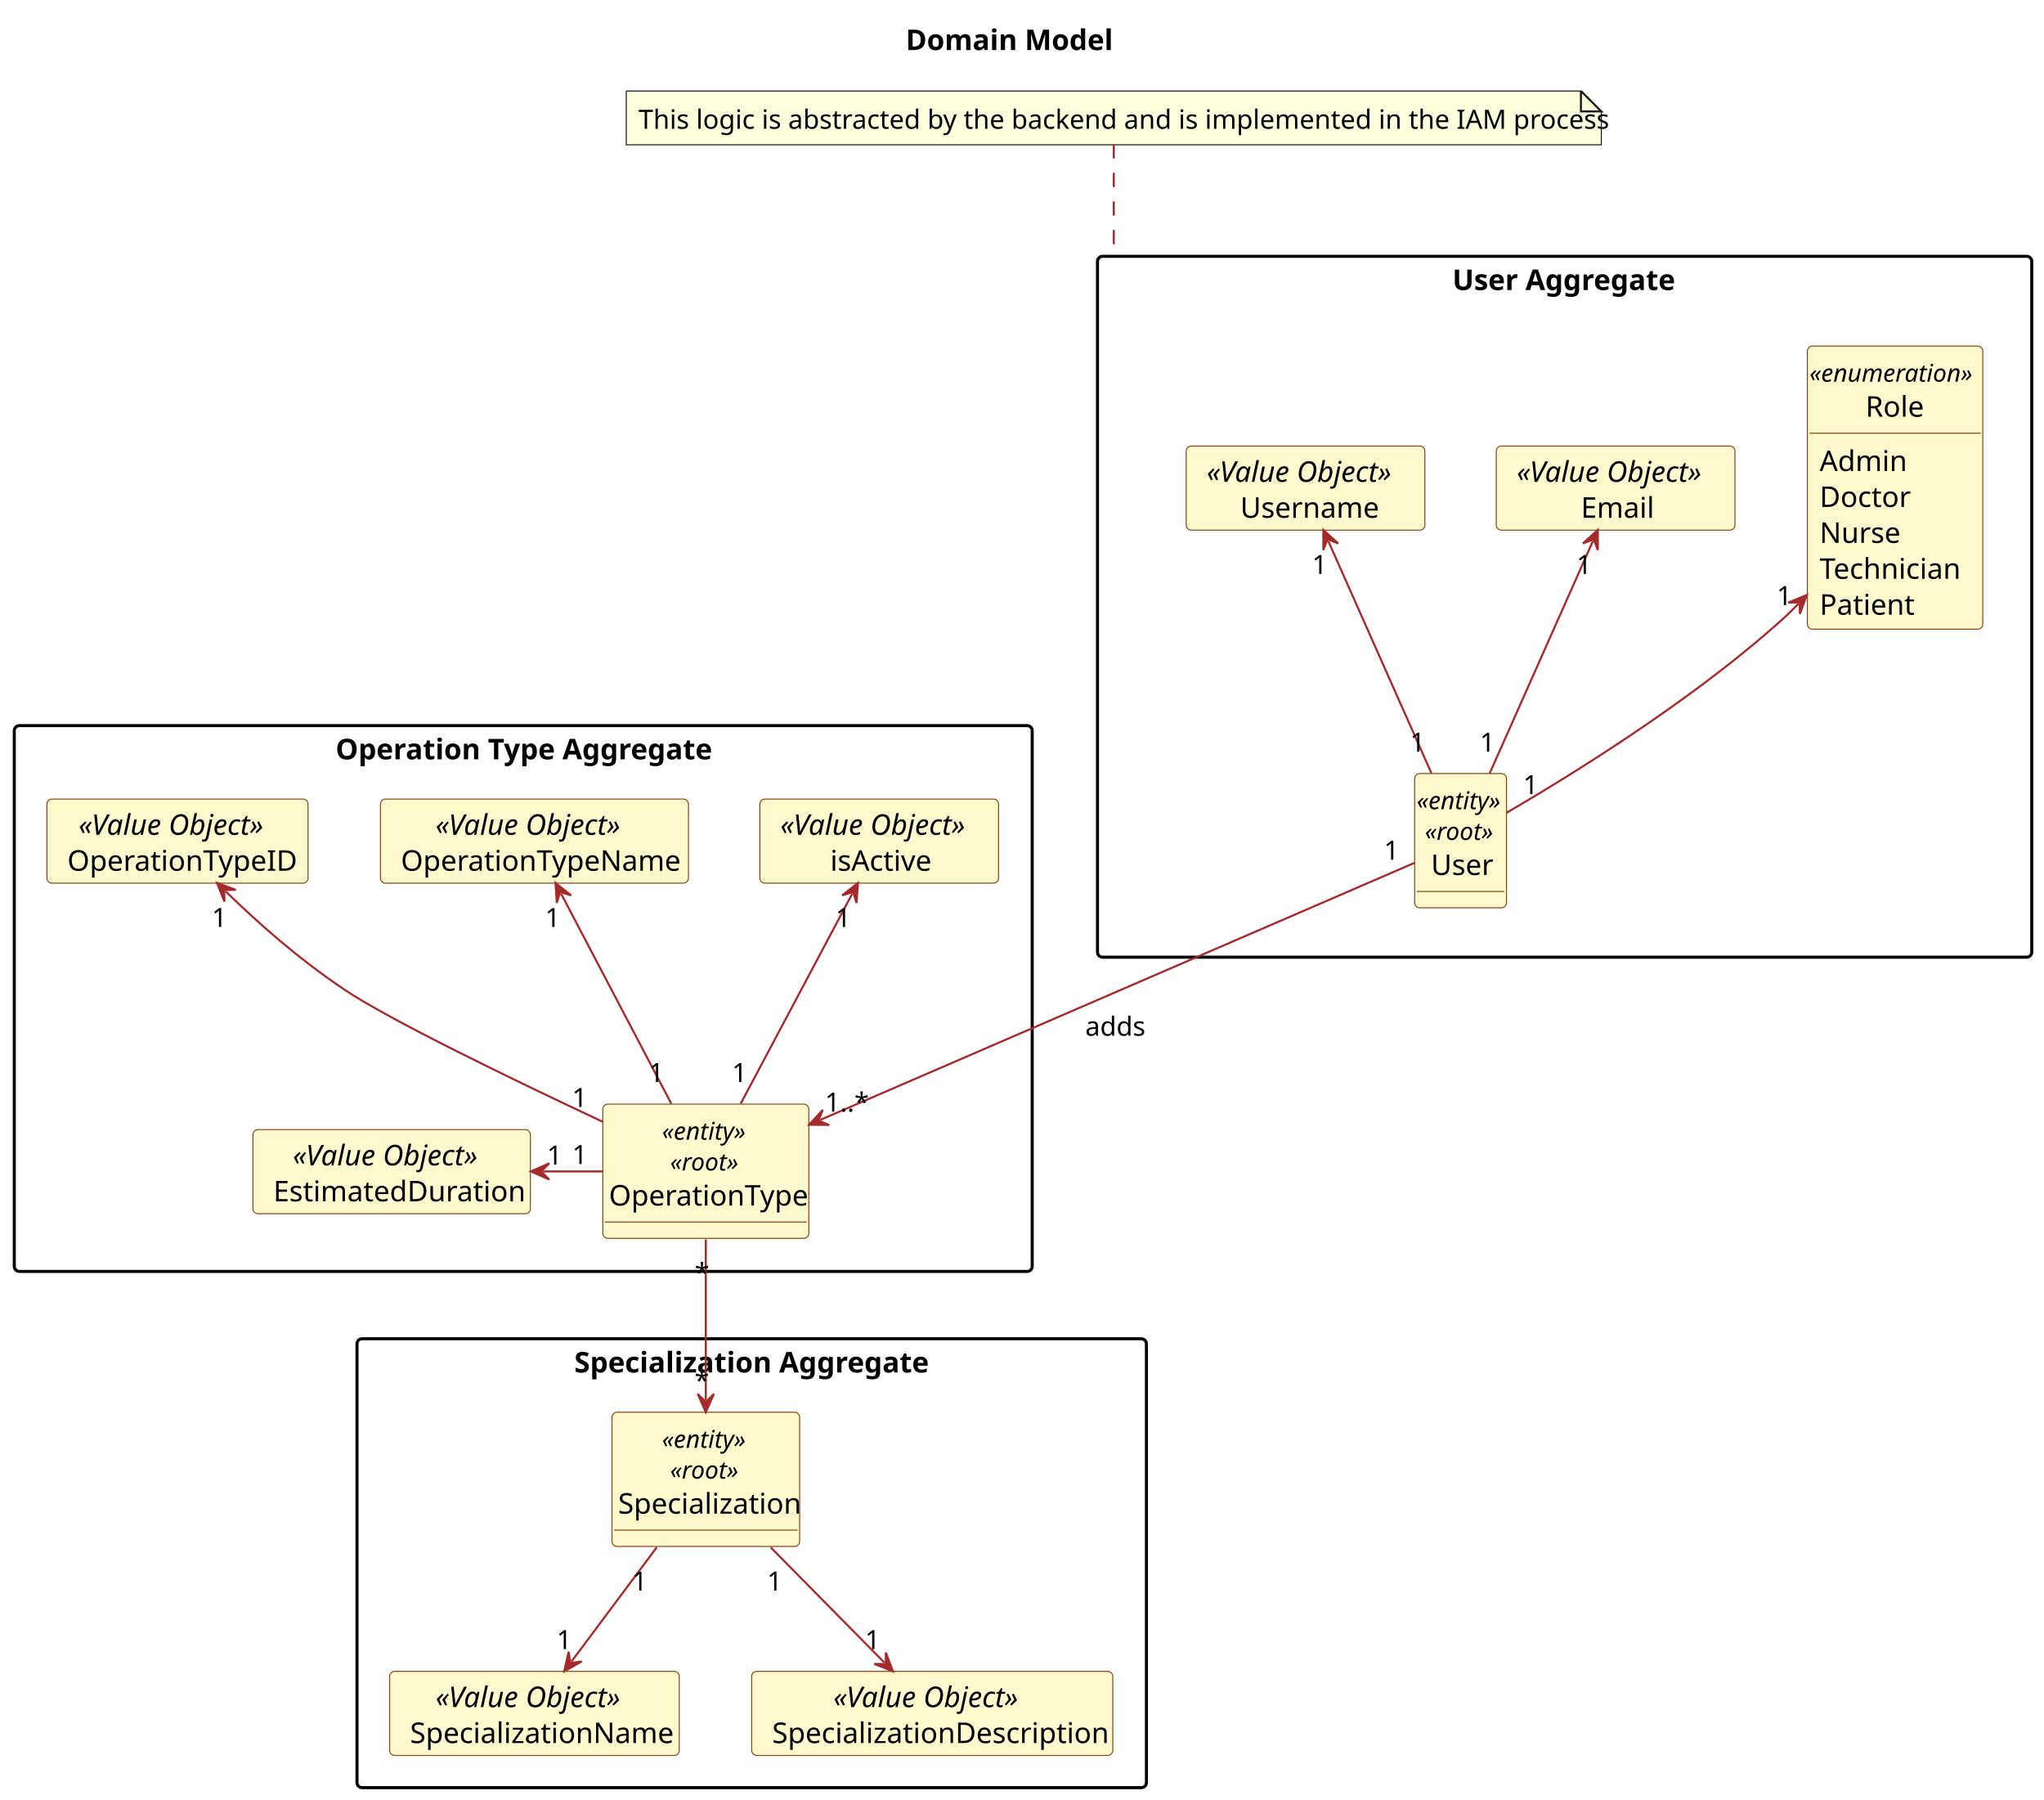
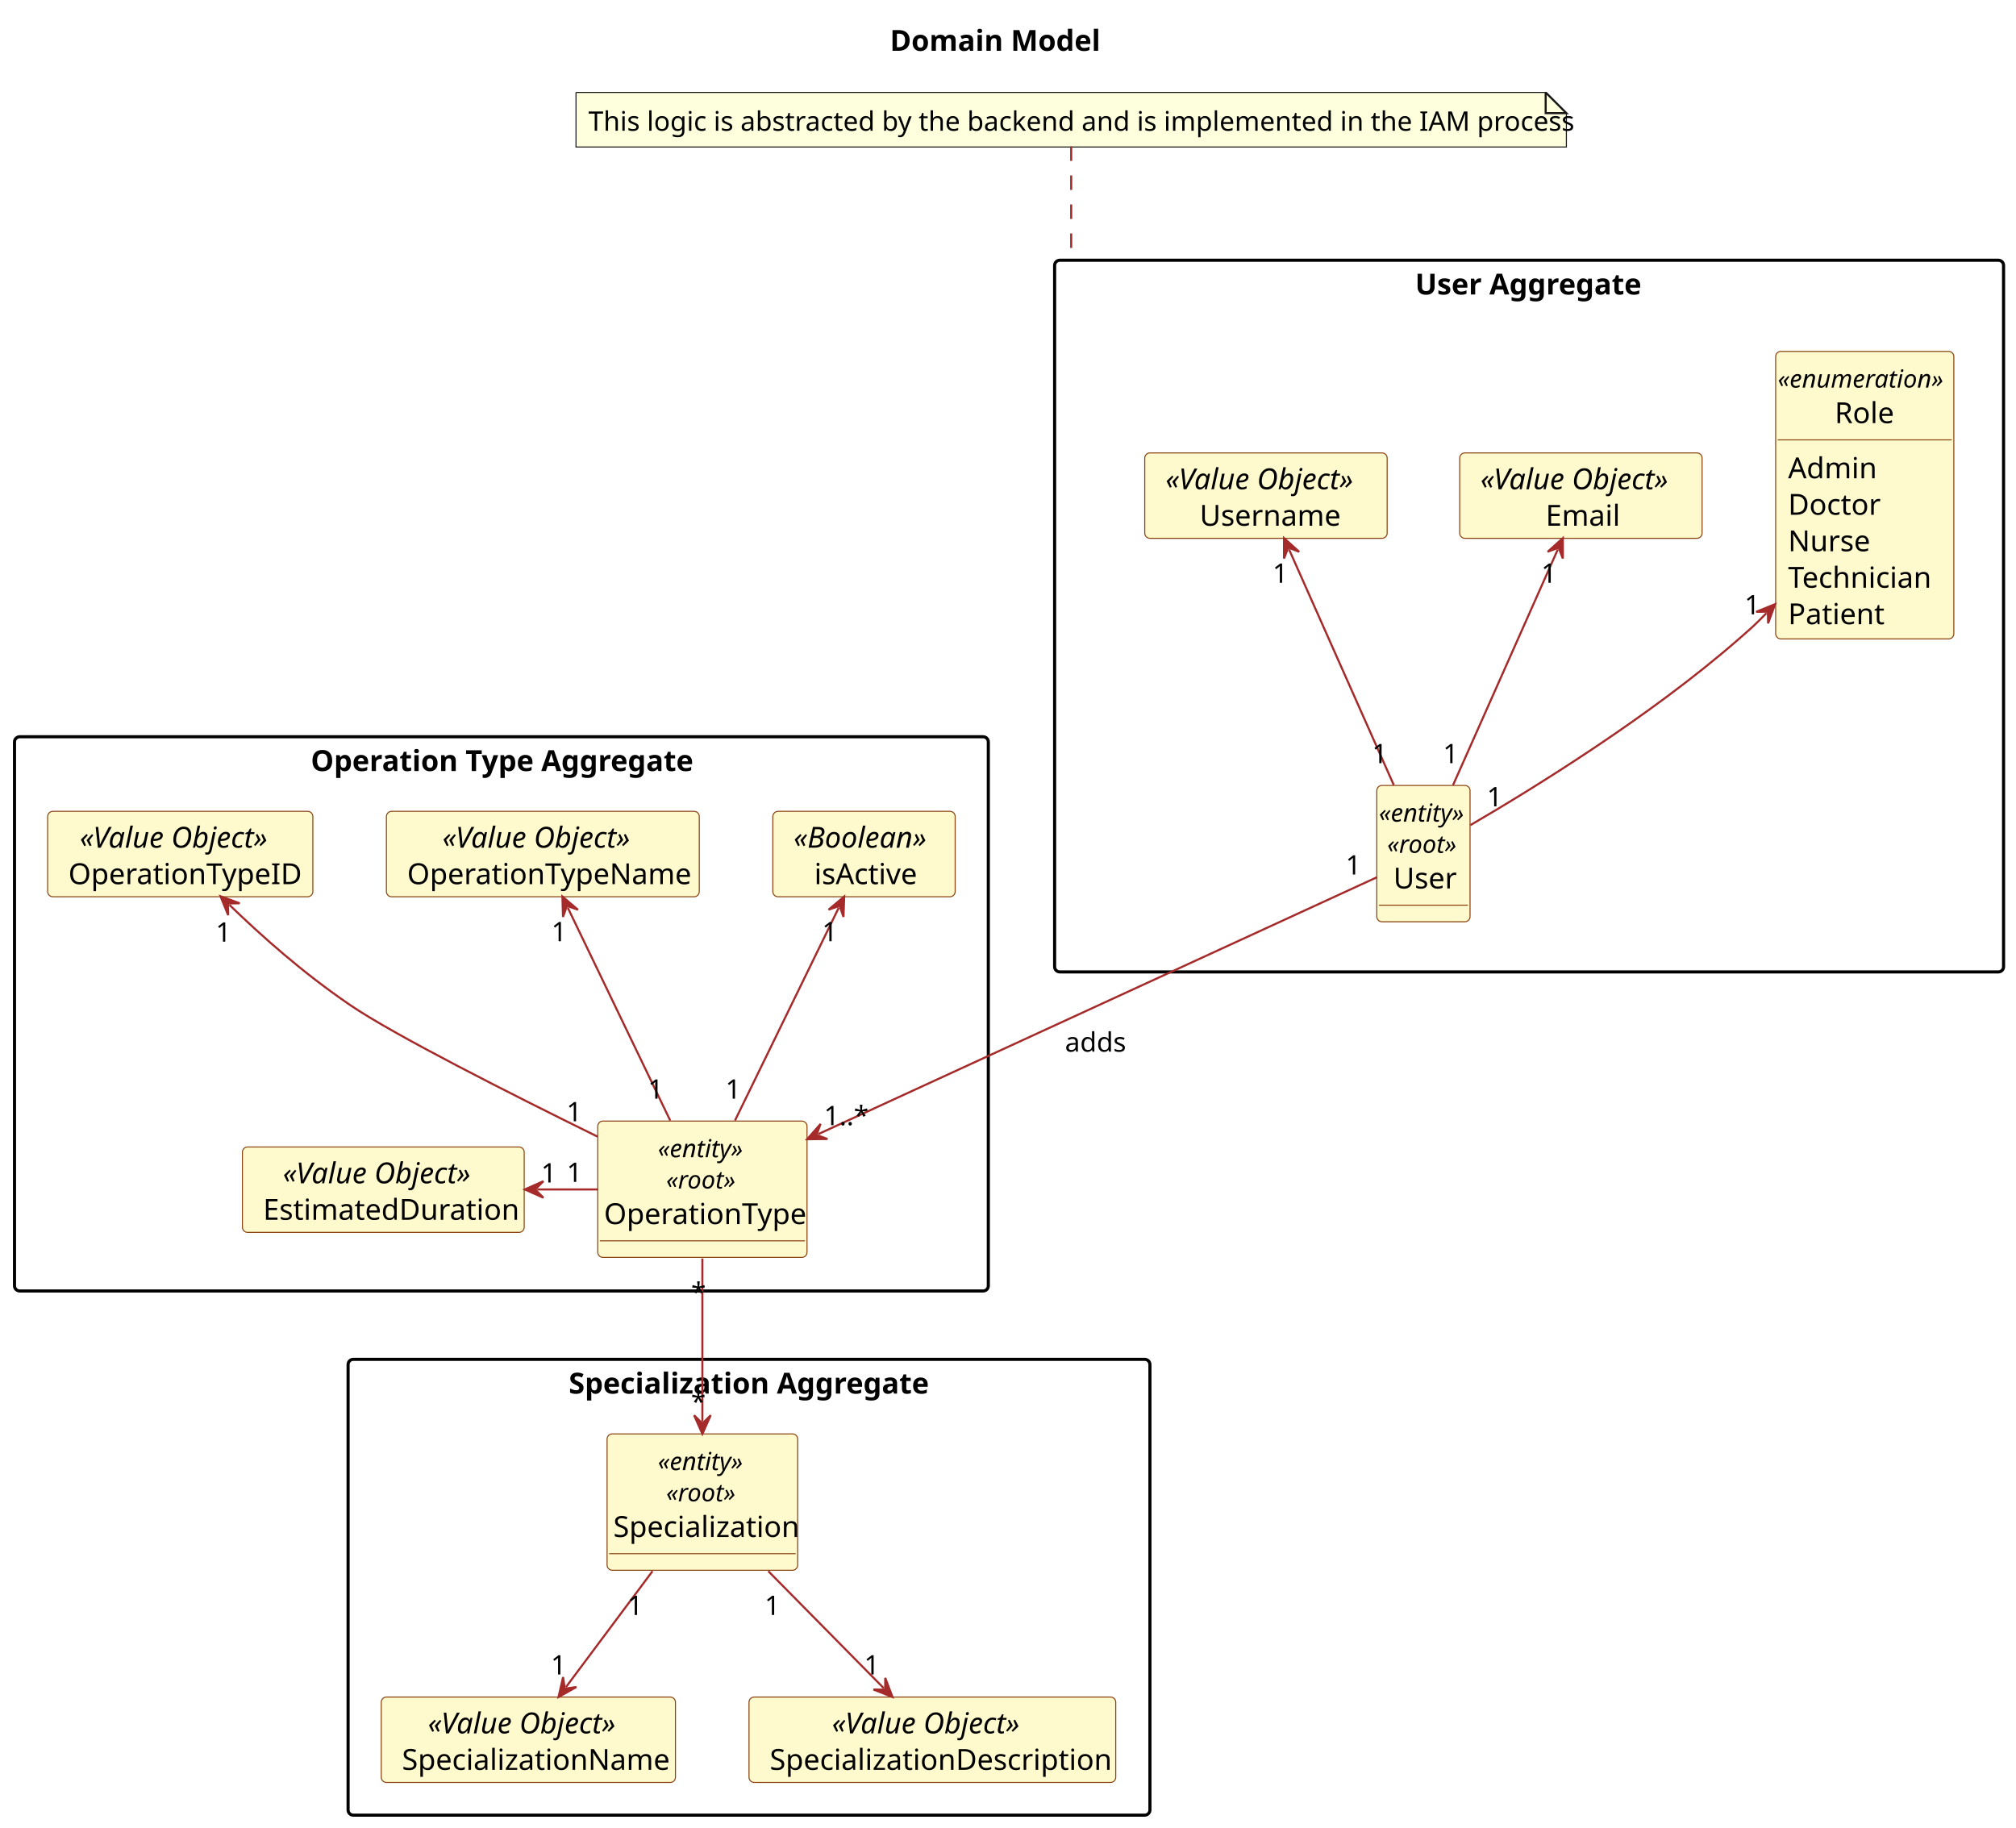
- <svg xmlns="http://www.w3.org/2000/svg" contentStyleType="text/css" height="882px" preserveAspectRatio="none" style="width:1002px;height:882px;background:#FFFFFF;" version="1.1" viewBox="0 0 1002 882" width="1002px" zoomAndPan="magnify">
+ <svg xmlns="http://www.w3.org/2000/svg" contentStyleType="text/css" height="882px" preserveAspectRatio="none" style="width:973px;height:882px;background:#FFFFFF;" version="1.1" viewBox="0 0 973 882" width="973px" zoomAndPan="magnify">
  <defs />
  <g>
-     <text fill="#000000" font-family="sans-serif" font-size="14" font-weight="bold" lengthAdjust="spacing" textLength="100" x="444" y="24.533">Domain Model</text>
+     <text fill="#000000" font-family="sans-serif" font-size="14" font-weight="bold" lengthAdjust="spacing" textLength="100" x="429.5" y="24.533">Domain Model</text>
    <g id="cluster_User Aggregate">
-       <rect fill="none" height="343.5" rx="2.5" ry="2.5" style="stroke:#000000;stroke-width:1.5;" width="458" x="538" y="125.609" />
-       <text fill="#000000" font-family="sans-serif" font-size="14" font-weight="bold" lengthAdjust="spacing" textLength="110" x="712" y="142.143">User Aggregate</text>
+       <rect fill="none" height="343.5" rx="2.5" ry="2.5" style="stroke:#000000;stroke-width:1.5;" width="458" x="509" y="125.609" />
+       <text fill="#000000" font-family="sans-serif" font-size="14" font-weight="bold" lengthAdjust="spacing" textLength="110" x="683" y="142.143">User Aggregate</text>
    </g>
    <g id="cluster_Operation Type Aggregate">
-       <rect fill="none" height="267.5" rx="2.5" ry="2.5" style="stroke:#000000;stroke-width:1.5;" width="499" x="7" y="355.609" />
-       <text fill="#000000" font-family="sans-serif" font-size="14" font-weight="bold" lengthAdjust="spacing" textLength="184" x="164.5" y="372.143">Operation Type Aggregate</text>
+       <rect fill="none" height="267.5" rx="2.5" ry="2.5" style="stroke:#000000;stroke-width:1.5;" width="470" x="7" y="355.609" />
+       <text fill="#000000" font-family="sans-serif" font-size="14" font-weight="bold" lengthAdjust="spacing" textLength="184" x="150" y="372.143">Operation Type Aggregate</text>
    </g>
    <g id="cluster_Specialization Aggregate">
-       <rect fill="none" height="220" rx="2.5" ry="2.5" style="stroke:#000000;stroke-width:1.5;" width="387" x="175" y="656.109" />
-       <text fill="#000000" font-family="sans-serif" font-size="14" font-weight="bold" lengthAdjust="spacing" textLength="174" x="281.5" y="672.643">Specialization Aggregate</text>
+       <rect fill="none" height="220" rx="2.5" ry="2.5" style="stroke:#000000;stroke-width:1.5;" width="387" x="168" y="656.109" />
+       <text fill="#000000" font-family="sans-serif" font-size="14" font-weight="bold" lengthAdjust="spacing" textLength="174" x="274.5" y="672.643">Specialization Aggregate</text>
    </g>
    <g id="elem_User">
-       <rect codeLine="40" fill="#FFFACD" height="65.797" id="User" rx="2.5" ry="2.5" style="stroke:#8B4513;stroke-width:0.5;" width="45" x="693.5" y="379.109" />
-       <text fill="#000000" font-family="sans-serif" font-size="12" font-style="italic" lengthAdjust="spacing" textLength="43" x="694.5" y="396.566">«entity»</text>
-       <text fill="#000000" font-family="sans-serif" font-size="12" font-style="italic" lengthAdjust="spacing" textLength="35" x="698.5" y="411.66">«root»</text>
-       <text fill="#000000" font-family="sans-serif" font-size="14" lengthAdjust="spacing" textLength="29" x="701.5" y="428.83">User</text>
-       <line style="stroke:#8B4513;stroke-width:0.5;" x1="694.5" x2="737.5" y1="436.906" y2="436.906" />
+       <rect codeLine="40" fill="#FFFACD" height="65.797" id="User" rx="2.5" ry="2.5" style="stroke:#8B4513;stroke-width:0.5;" width="45" x="664.5" y="379.109" />
+       <text fill="#000000" font-family="sans-serif" font-size="12" font-style="italic" lengthAdjust="spacing" textLength="43" x="665.5" y="396.566">«entity»</text>
+       <text fill="#000000" font-family="sans-serif" font-size="12" font-style="italic" lengthAdjust="spacing" textLength="35" x="669.5" y="411.66">«root»</text>
+       <text fill="#000000" font-family="sans-serif" font-size="14" lengthAdjust="spacing" textLength="29" x="672.5" y="428.83">User</text>
+       <line style="stroke:#8B4513;stroke-width:0.5;" x1="665.5" x2="708.5" y1="436.906" y2="436.906" />
    </g>
    <g id="elem_Username">
-       <rect fill="#FFFACD" height="41.219" rx="2.5" ry="2.5" style="stroke:#8B4513;stroke-width:0.5;" width="117" x="581.5" y="218.609" />
-       <text fill="#000000" font-family="sans-serif" font-size="14" font-style="italic" lengthAdjust="spacing" textLength="97" x="591.5" y="236.143">«Value Object»</text>
-       <text fill="#000000" font-family="sans-serif" font-size="14" lengthAdjust="spacing" textLength="64" x="608" y="253.752">Username</text>
+       <rect fill="#FFFACD" height="41.219" rx="2.5" ry="2.5" style="stroke:#8B4513;stroke-width:0.5;" width="117" x="552.5" y="218.609" />
+       <text fill="#000000" font-family="sans-serif" font-size="14" font-style="italic" lengthAdjust="spacing" textLength="97" x="562.5" y="236.143">«Value Object»</text>
+       <text fill="#000000" font-family="sans-serif" font-size="14" lengthAdjust="spacing" textLength="64" x="579" y="253.752">Username</text>
    </g>
    <g id="elem_Email">
-       <rect fill="#FFFACD" height="41.219" rx="2.5" ry="2.5" style="stroke:#8B4513;stroke-width:0.5;" width="117" x="733.5" y="218.609" />
-       <text fill="#000000" font-family="sans-serif" font-size="14" font-style="italic" lengthAdjust="spacing" textLength="97" x="743.5" y="236.143">«Value Object»</text>
-       <text fill="#000000" font-family="sans-serif" font-size="14" lengthAdjust="spacing" textLength="34" x="775" y="253.752">Email</text>
+       <rect fill="#FFFACD" height="41.219" rx="2.5" ry="2.5" style="stroke:#8B4513;stroke-width:0.5;" width="117" x="704.5" y="218.609" />
+       <text fill="#000000" font-family="sans-serif" font-size="14" font-style="italic" lengthAdjust="spacing" textLength="97" x="714.5" y="236.143">«Value Object»</text>
+       <text fill="#000000" font-family="sans-serif" font-size="14" lengthAdjust="spacing" textLength="34" x="746" y="253.752">Email</text>
    </g>
    <g id="elem_Role">
-       <rect codeLine="46" fill="#FFFACD" height="138.75" id="Role" rx="2.5" ry="2.5" style="stroke:#8B4513;stroke-width:0.5;" width="86" x="886" y="169.609" />
-       <text fill="#000000" font-family="sans-serif" font-size="12" font-style="italic" lengthAdjust="spacing" textLength="84" x="887" y="187.066">«enumeration»</text>
-       <text fill="#000000" font-family="sans-serif" font-size="14" lengthAdjust="spacing" textLength="29" x="914.5" y="204.236">Role</text>
-       <line style="stroke:#8B4513;stroke-width:0.5;" x1="887" x2="971" y1="212.312" y2="212.312" />
-       <text fill="#000000" font-family="sans-serif" font-size="14" lengthAdjust="spacing" textLength="39" x="892" y="230.846">Admin</text>
-       <text fill="#000000" font-family="sans-serif" font-size="14" lengthAdjust="spacing" textLength="42" x="892" y="248.455">Doctor</text>
-       <text fill="#000000" font-family="sans-serif" font-size="14" lengthAdjust="spacing" textLength="37" x="892" y="266.065">Nurse</text>
-       <text fill="#000000" font-family="sans-serif" font-size="14" lengthAdjust="spacing" textLength="69" x="892" y="283.674">Technician</text>
-       <text fill="#000000" font-family="sans-serif" font-size="14" lengthAdjust="spacing" textLength="44" x="892" y="301.283">Patient</text>
+       <rect codeLine="46" fill="#FFFACD" height="138.75" id="Role" rx="2.5" ry="2.5" style="stroke:#8B4513;stroke-width:0.5;" width="86" x="857" y="169.609" />
+       <text fill="#000000" font-family="sans-serif" font-size="12" font-style="italic" lengthAdjust="spacing" textLength="84" x="858" y="187.066">«enumeration»</text>
+       <text fill="#000000" font-family="sans-serif" font-size="14" lengthAdjust="spacing" textLength="29" x="885.5" y="204.236">Role</text>
+       <line style="stroke:#8B4513;stroke-width:0.5;" x1="858" x2="942" y1="212.312" y2="212.312" />
+       <text fill="#000000" font-family="sans-serif" font-size="14" lengthAdjust="spacing" textLength="39" x="863" y="230.846">Admin</text>
+       <text fill="#000000" font-family="sans-serif" font-size="14" lengthAdjust="spacing" textLength="42" x="863" y="248.455">Doctor</text>
+       <text fill="#000000" font-family="sans-serif" font-size="14" lengthAdjust="spacing" textLength="37" x="863" y="266.065">Nurse</text>
+       <text fill="#000000" font-family="sans-serif" font-size="14" lengthAdjust="spacing" textLength="69" x="863" y="283.674">Technician</text>
+       <text fill="#000000" font-family="sans-serif" font-size="14" lengthAdjust="spacing" textLength="44" x="863" y="301.283">Patient</text>
    </g>
    <g id="elem_OperationType">
-       <rect codeLine="67" fill="#FFFACD" height="65.797" id="OperationType" rx="2.5" ry="2.5" style="stroke:#8B4513;stroke-width:0.5;" width="101" x="295.5" y="541.109" />
-       <text fill="#000000" font-family="sans-serif" font-size="12" font-style="italic" lengthAdjust="spacing" textLength="43" x="324.5" y="558.566">«entity»</text>
-       <text fill="#000000" font-family="sans-serif" font-size="12" font-style="italic" lengthAdjust="spacing" textLength="35" x="328.5" y="573.66">«root»</text>
-       <text fill="#000000" font-family="sans-serif" font-size="14" lengthAdjust="spacing" textLength="95" x="298.5" y="590.83">OperationType</text>
-       <line style="stroke:#8B4513;stroke-width:0.5;" x1="296.5" x2="395.5" y1="598.906" y2="598.906" />
+       <rect codeLine="67" fill="#FFFACD" height="65.797" id="OperationType" rx="2.5" ry="2.5" style="stroke:#8B4513;stroke-width:0.5;" width="101" x="288.5" y="541.109" />
+       <text fill="#000000" font-family="sans-serif" font-size="12" font-style="italic" lengthAdjust="spacing" textLength="43" x="317.5" y="558.566">«entity»</text>
+       <text fill="#000000" font-family="sans-serif" font-size="12" font-style="italic" lengthAdjust="spacing" textLength="35" x="321.5" y="573.66">«root»</text>
+       <text fill="#000000" font-family="sans-serif" font-size="14" lengthAdjust="spacing" textLength="95" x="291.5" y="590.83">OperationType</text>
+       <line style="stroke:#8B4513;stroke-width:0.5;" x1="289.5" x2="388.5" y1="598.906" y2="598.906" />
    </g>
    <g id="elem_OperationTypeID">
      <rect fill="#FFFACD" height="41.219" rx="2.5" ry="2.5" style="stroke:#8B4513;stroke-width:0.5;" width="128" x="23" y="391.609" />
      <text fill="#000000" font-family="sans-serif" font-size="14" font-style="italic" lengthAdjust="spacing" textLength="97" x="38.5" y="409.143">«Value Object»</text>
      <text fill="#000000" font-family="sans-serif" font-size="14" lengthAdjust="spacing" textLength="108" x="33" y="426.752">OperationTypeID</text>
    </g>
    <g id="elem_OperationTypeName">
      <rect fill="#FFFACD" height="41.219" rx="2.5" ry="2.5" style="stroke:#8B4513;stroke-width:0.5;" width="151" x="186.5" y="391.609" />
      <text fill="#000000" font-family="sans-serif" font-size="14" font-style="italic" lengthAdjust="spacing" textLength="97" x="213.5" y="409.143">«Value Object»</text>
      <text fill="#000000" font-family="sans-serif" font-size="14" lengthAdjust="spacing" textLength="131" x="196.5" y="426.752">OperationTypeName</text>
    </g>
    <g id="elem_EstimatedDuration">
-       <rect fill="#FFFACD" height="41.219" rx="2.5" ry="2.5" style="stroke:#8B4513;stroke-width:0.5;" width="136" x="124" y="553.609" />
-       <text fill="#000000" font-family="sans-serif" font-size="14" font-style="italic" lengthAdjust="spacing" textLength="97" x="143.5" y="571.143">«Value Object»</text>
-       <text fill="#000000" font-family="sans-serif" font-size="14" lengthAdjust="spacing" textLength="116" x="134" y="588.752">EstimatedDuration</text>
+       <rect fill="#FFFACD" height="41.219" rx="2.5" ry="2.5" style="stroke:#8B4513;stroke-width:0.5;" width="136" x="117" y="553.609" />
+       <text fill="#000000" font-family="sans-serif" font-size="14" font-style="italic" lengthAdjust="spacing" textLength="97" x="136.5" y="571.143">«Value Object»</text>
+       <text fill="#000000" font-family="sans-serif" font-size="14" lengthAdjust="spacing" textLength="116" x="127" y="588.752">EstimatedDuration</text>
    </g>
    <g id="elem_isActive">
-       <rect fill="#FFFACD" height="41.219" rx="2.5" ry="2.5" style="stroke:#8B4513;stroke-width:0.5;" width="117" x="372.5" y="391.609" />
-       <text fill="#000000" font-family="sans-serif" font-size="14" font-style="italic" lengthAdjust="spacing" textLength="97" x="382.5" y="409.143">«Value Object»</text>
-       <text fill="#000000" font-family="sans-serif" font-size="14" lengthAdjust="spacing" textLength="48" x="407" y="426.752">isActive</text>
+       <rect fill="#FFFACD" height="41.219" rx="2.5" ry="2.5" style="stroke:#8B4513;stroke-width:0.5;" width="88" x="373" y="391.609" />
+       <text fill="#000000" font-family="sans-serif" font-size="14" font-style="italic" lengthAdjust="spacing" textLength="68" x="383" y="409.143">«Boolean»</text>
+       <text fill="#000000" font-family="sans-serif" font-size="14" lengthAdjust="spacing" textLength="48" x="393" y="426.752">isActive</text>
    </g>
    <g id="elem_Specialization">
-       <rect codeLine="87" fill="#FFFACD" height="65.797" id="Specialization" rx="2.5" ry="2.5" style="stroke:#8B4513;stroke-width:0.5;" width="92" x="300" y="692.109" />
-       <text fill="#000000" font-family="sans-serif" font-size="12" font-style="italic" lengthAdjust="spacing" textLength="43" x="324.5" y="709.566">«entity»</text>
-       <text fill="#000000" font-family="sans-serif" font-size="12" font-style="italic" lengthAdjust="spacing" textLength="35" x="328.5" y="724.66">«root»</text>
-       <text fill="#000000" font-family="sans-serif" font-size="14" lengthAdjust="spacing" textLength="86" x="303" y="741.83">Specialization</text>
-       <line style="stroke:#8B4513;stroke-width:0.5;" x1="301" x2="391" y1="749.906" y2="749.906" />
+       <rect codeLine="87" fill="#FFFACD" height="65.797" id="Specialization" rx="2.5" ry="2.5" style="stroke:#8B4513;stroke-width:0.5;" width="92" x="293" y="692.109" />
+       <text fill="#000000" font-family="sans-serif" font-size="12" font-style="italic" lengthAdjust="spacing" textLength="43" x="317.5" y="709.566">«entity»</text>
+       <text fill="#000000" font-family="sans-serif" font-size="12" font-style="italic" lengthAdjust="spacing" textLength="35" x="321.5" y="724.66">«root»</text>
+       <text fill="#000000" font-family="sans-serif" font-size="14" lengthAdjust="spacing" textLength="86" x="296" y="741.83">Specialization</text>
+       <line style="stroke:#8B4513;stroke-width:0.5;" x1="294" x2="384" y1="749.906" y2="749.906" />
    </g>
    <g id="elem_SpecializationName">
-       <rect fill="#FFFACD" height="41.219" rx="2.5" ry="2.5" style="stroke:#8B4513;stroke-width:0.5;" width="142" x="191" y="819.109" />
-       <text fill="#000000" font-family="sans-serif" font-size="14" font-style="italic" lengthAdjust="spacing" textLength="97" x="213.5" y="836.643">«Value Object»</text>
-       <text fill="#000000" font-family="sans-serif" font-size="14" lengthAdjust="spacing" textLength="122" x="201" y="854.252">SpecializationName</text>
+       <rect fill="#FFFACD" height="41.219" rx="2.5" ry="2.5" style="stroke:#8B4513;stroke-width:0.5;" width="142" x="184" y="819.109" />
+       <text fill="#000000" font-family="sans-serif" font-size="14" font-style="italic" lengthAdjust="spacing" textLength="97" x="206.5" y="836.643">«Value Object»</text>
+       <text fill="#000000" font-family="sans-serif" font-size="14" lengthAdjust="spacing" textLength="122" x="194" y="854.252">SpecializationName</text>
    </g>
    <g id="elem_SpecializationDescription">
-       <rect fill="#FFFACD" height="41.219" rx="2.5" ry="2.5" style="stroke:#8B4513;stroke-width:0.5;" width="177" x="368.5" y="819.109" />
-       <text fill="#000000" font-family="sans-serif" font-size="14" font-style="italic" lengthAdjust="spacing" textLength="97" x="408.5" y="836.643">«Value Object»</text>
-       <text fill="#000000" font-family="sans-serif" font-size="14" lengthAdjust="spacing" textLength="157" x="378.5" y="854.252">SpecializationDescription</text>
+       <rect fill="#FFFACD" height="41.219" rx="2.5" ry="2.5" style="stroke:#8B4513;stroke-width:0.5;" width="177" x="361.5" y="819.109" />
+       <text fill="#000000" font-family="sans-serif" font-size="14" font-style="italic" lengthAdjust="spacing" textLength="97" x="401.5" y="836.643">«Value Object»</text>
+       <text fill="#000000" font-family="sans-serif" font-size="14" lengthAdjust="spacing" textLength="157" x="371.5" y="854.252">SpecializationDescription</text>
    </g>
    <g id="elem_GMN13">
-       <path d="M307,44.609 L307,70.961 L785,70.961 L785,54.609 L775,44.609 L307,44.609 " fill="#FEFFDD" style="stroke:#181818;stroke-width:0.5;" />
-       <path d="M775,44.609 L775,54.609 L785,54.609 L775,44.609 " fill="#FEFFDD" style="stroke:#181818;stroke-width:1.0;" />
-       <text fill="#000000" font-family="sans-serif" font-size="13" lengthAdjust="spacing" textLength="457" x="313" y="63.105">This logic is abstracted by the backend and is implemented in the IAM process</text>
+       <path d="M278,44.609 L278,70.961 L756,70.961 L756,54.609 L746,44.609 L278,44.609 " fill="#FEFFDD" style="stroke:#181818;stroke-width:0.5;" />
+       <path d="M746,44.609 L746,54.609 L756,54.609 L746,44.609 " fill="#FEFFDD" style="stroke:#181818;stroke-width:1.0;" />
+       <text fill="#000000" font-family="sans-serif" font-size="13" lengthAdjust="spacing" textLength="457" x="284" y="63.105">This logic is abstracted by the backend and is implemented in the IAM process</text>
    </g>
    <g id="link_Username_User">
-       <path codeLine="56" d="M651.157,265.212 C664.096,294.332 686.11,343.859 701.7,378.929 " fill="none" id="Username-backto-User" style="stroke:#A52A2A;stroke-width:1.0;" />
-       <polygon fill="#A52A2A" points="648.72,259.729,648.719,269.578,650.75,264.299,656.03,266.33,648.72,259.729" style="stroke:#A52A2A;stroke-width:1.0;" />
-       <text fill="#000000" font-family="sans-serif" font-size="13" lengthAdjust="spacing" textLength="7" x="643.188" y="281.293">1</text>
-       <text fill="#000000" font-family="sans-serif" font-size="13" lengthAdjust="spacing" textLength="7" x="691.196" y="368.372">1</text>
+       <path codeLine="56" d="M622.157,265.212 C635.096,294.332 657.11,343.859 672.7,378.929 " fill="none" id="Username-backto-User" style="stroke:#A52A2A;stroke-width:1.0;" />
+       <polygon fill="#A52A2A" points="619.72,259.729,619.719,269.578,621.75,264.299,627.03,266.33,619.72,259.729" style="stroke:#A52A2A;stroke-width:1.0;" />
+       <text fill="#000000" font-family="sans-serif" font-size="13" lengthAdjust="spacing" textLength="7" x="614.188" y="281.293">1</text>
+       <text fill="#000000" font-family="sans-serif" font-size="13" lengthAdjust="spacing" textLength="7" x="662.196" y="368.372">1</text>
    </g>
    <g id="link_Email_User">
-       <path codeLine="57" d="M780.843,265.212 C767.904,294.332 745.89,343.859 730.3,378.929 " fill="none" id="Email-backto-User" style="stroke:#A52A2A;stroke-width:1.0;" />
-       <polygon fill="#A52A2A" points="783.28,259.729,775.97,266.33,781.25,264.299,783.281,269.578,783.28,259.729" style="stroke:#A52A2A;stroke-width:1.0;" />
-       <text fill="#000000" font-family="sans-serif" font-size="13" lengthAdjust="spacing" textLength="7" x="772.843" y="281.293">1</text>
-       <text fill="#000000" font-family="sans-serif" font-size="13" lengthAdjust="spacing" textLength="7" x="725.426" y="368.372">1</text>
+       <path codeLine="57" d="M751.843,265.212 C738.904,294.332 716.89,343.859 701.3,378.929 " fill="none" id="Email-backto-User" style="stroke:#A52A2A;stroke-width:1.0;" />
+       <polygon fill="#A52A2A" points="754.28,259.729,746.97,266.33,752.25,264.299,754.281,269.578,754.28,259.729" style="stroke:#A52A2A;stroke-width:1.0;" />
+       <text fill="#000000" font-family="sans-serif" font-size="13" lengthAdjust="spacing" textLength="7" x="743.843" y="281.293">1</text>
+       <text fill="#000000" font-family="sans-serif" font-size="13" lengthAdjust="spacing" textLength="7" x="696.426" y="368.372">1</text>
    </g>
    <g id="link_Role_User">
-       <path codeLine="58" d="M881.554,295.928 C875.814,301.877 874,303.369 868,308.609 C825.7,345.579 769.48,380.289 738.63,398.289 " fill="none" id="Role-backto-User" style="stroke:#A52A2A;stroke-width:1.0;" />
-       <polygon fill="#A52A2A" points="885.72,291.609,876.593,295.309,882.249,295.208,882.35,300.864,885.72,291.609" style="stroke:#A52A2A;stroke-width:1.0;" />
-       <text fill="#000000" font-family="sans-serif" font-size="13" lengthAdjust="spacing" textLength="7" x="870.972" y="296.525">1</text>
-       <text fill="#000000" font-family="sans-serif" font-size="13" lengthAdjust="spacing" textLength="7" x="746.632" y="389.187">1</text>
+       <path codeLine="58" d="M852.554,295.928 C846.814,301.877 845,303.369 839,308.609 C796.7,345.579 740.48,380.289 709.63,398.289 " fill="none" id="Role-backto-User" style="stroke:#A52A2A;stroke-width:1.0;" />
+       <polygon fill="#A52A2A" points="856.72,291.609,847.593,295.309,853.249,295.208,853.35,300.864,856.72,291.609" style="stroke:#A52A2A;stroke-width:1.0;" />
+       <text fill="#000000" font-family="sans-serif" font-size="13" lengthAdjust="spacing" textLength="7" x="841.972" y="296.525">1</text>
+       <text fill="#000000" font-family="sans-serif" font-size="13" lengthAdjust="spacing" textLength="7" x="717.632" y="389.187">1</text>
    </g>
    <g id="link_GMN13_User Aggregate">
-       <path d="M546,70.669 C546,80.572 546,95.741 546,112.986 C546,115.141 546,117.329 546,119.543 C546,120.65 546,121.764 546,122.883 C546,123.443 546,124.004 546,124.566 C546,124.848 546,125.129 546,125.411 " fill="none" id="GMN13-User Aggregate" style="stroke:#A52A2A;stroke-width:1.0;stroke-dasharray:7.0,7.0;" />
+       <path d="M517,70.669 C517,80.572 517,95.741 517,112.986 C517,115.141 517,117.329 517,119.543 C517,120.65 517,121.764 517,122.883 C517,123.443 517,124.004 517,124.566 C517,124.848 517,125.129 517,125.411 " fill="none" id="GMN13-User Aggregate" style="stroke:#A52A2A;stroke-width:1.0;stroke-dasharray:7.0,7.0;" />
    </g>
    <g id="link_OperationTypeID_OperationType">
-       <path codeLine="77" d="M110.664,436.889 C126.574,452.339 145.87,469.589 169,485.109 C191.09,499.929 251.31,529.059 295.4,549.749 " fill="none" id="OperationTypeID-backto-OperationType" style="stroke:#A52A2A;stroke-width:1.0;" />
-       <polygon fill="#A52A2A" points="106.36,432.709,110.03,441.849,109.947,436.193,115.603,436.11,106.36,432.709" style="stroke:#A52A2A;stroke-width:1.0;" />
-       <text fill="#000000" font-family="sans-serif" font-size="13" lengthAdjust="spacing" textLength="7" x="103.821" y="454.267">1</text>
-       <text fill="#000000" font-family="sans-serif" font-size="13" lengthAdjust="spacing" textLength="7" x="280.454" y="542.532">1</text>
+       <path codeLine="77" d="M110.748,436.776 C126.698,452.166 146,469.409 169,485.109 C189.93,499.399 246.25,527.889 288.37,548.599 " fill="none" id="OperationTypeID-backto-OperationType" style="stroke:#A52A2A;stroke-width:1.0;" />
+       <polygon fill="#A52A2A" points="106.43,432.609,110.129,441.737,110.028,436.081,115.684,435.98,106.43,432.609" style="stroke:#A52A2A;stroke-width:1.0;" />
+       <text fill="#000000" font-family="sans-serif" font-size="13" lengthAdjust="spacing" textLength="7" x="104.109" y="454.496">1</text>
+       <text fill="#000000" font-family="sans-serif" font-size="13" lengthAdjust="spacing" textLength="7" x="273.42" y="541.213">1</text>
    </g>
    <g id="link_OperationTypeName_OperationType">
-       <path codeLine="78" d="M275.089,438.042 C289.239,464.992 312.08,508.499 329.07,540.859 " fill="none" id="OperationTypeName-backto-OperationType" style="stroke:#A52A2A;stroke-width:1.0;" />
-       <polygon fill="#A52A2A" points="272.3,432.729,272.942,442.557,274.624,437.156,280.025,438.838,272.3,432.729" style="stroke:#A52A2A;stroke-width:1.0;" />
-       <text fill="#000000" font-family="sans-serif" font-size="13" lengthAdjust="spacing" textLength="7" x="267.212" y="454.293">1</text>
-       <text fill="#000000" font-family="sans-serif" font-size="13" lengthAdjust="spacing" textLength="7" x="318.048" y="530.288">1</text>
+       <path codeLine="78" d="M274.042,438.136 C287.012,465.086 307.91,508.499 323.48,540.859 " fill="none" id="OperationTypeName-backto-OperationType" style="stroke:#A52A2A;stroke-width:1.0;" />
+       <polygon fill="#A52A2A" points="271.44,432.729,271.739,442.574,273.608,437.235,278.947,439.104,271.44,432.729" style="stroke:#A52A2A;stroke-width:1.0;" />
+       <text fill="#000000" font-family="sans-serif" font-size="13" lengthAdjust="spacing" textLength="7" x="266.111" y="454.293">1</text>
+       <text fill="#000000" font-family="sans-serif" font-size="13" lengthAdjust="spacing" textLength="7" x="312.735" y="530.288">1</text>
    </g>
    <g id="link_EstimatedDuration_OperationType">
-       <path codeLine="79" d="M266.28,574.109 C278,574.109 283.72,574.109 295.44,574.109 " fill="none" id="EstimatedDuration-backto-OperationType" style="stroke:#A52A2A;stroke-width:1.0;" />
-       <polygon fill="#A52A2A" points="260.28,574.109,269.28,578.109,265.28,574.109,269.28,570.109,260.28,574.109" style="stroke:#A52A2A;stroke-width:1.0;" />
-       <text fill="#000000" font-family="sans-serif" font-size="13" lengthAdjust="spacing" textLength="7" x="268.131" y="570.737">1</text>
-       <text fill="#000000" font-family="sans-serif" font-size="13" lengthAdjust="spacing" textLength="7" x="280.5" y="570.47">1</text>
+       <path codeLine="79" d="M259.28,574.109 C271,574.109 276.72,574.109 288.44,574.109 " fill="none" id="EstimatedDuration-backto-OperationType" style="stroke:#A52A2A;stroke-width:1.0;" />
+       <polygon fill="#A52A2A" points="253.28,574.109,262.28,578.109,258.28,574.109,262.28,570.109,253.28,574.109" style="stroke:#A52A2A;stroke-width:1.0;" />
+       <text fill="#000000" font-family="sans-serif" font-size="13" lengthAdjust="spacing" textLength="7" x="261.131" y="570.737">1</text>
+       <text fill="#000000" font-family="sans-serif" font-size="13" lengthAdjust="spacing" textLength="7" x="273.5" y="570.47">1</text>
    </g>
    <g id="link_isActive_OperationType">
-       <path codeLine="80" d="M417.765,438.028 C403.445,464.978 380.33,508.499 363.13,540.859 " fill="none" id="isActive-backto-OperationType" style="stroke:#A52A2A;stroke-width:1.0;" />
-       <polygon fill="#A52A2A" points="420.58,432.729,412.825,438.8,418.234,437.145,419.889,442.554,420.58,432.729" style="stroke:#A52A2A;stroke-width:1.0;" />
-       <text fill="#000000" font-family="sans-serif" font-size="13" lengthAdjust="spacing" textLength="7" x="409.665" y="454.293">1</text>
-       <text fill="#000000" font-family="sans-serif" font-size="13" lengthAdjust="spacing" textLength="7" x="358.813" y="530.288">1</text>
+       <path codeLine="80" d="M404.81,438.123 C391.671,465.072 370.5,508.499 354.72,540.859 " fill="none" id="isActive-backto-OperationType" style="stroke:#A52A2A;stroke-width:1.0;" />
+       <polygon fill="#A52A2A" points="407.44,432.729,399.9,439.066,405.249,437.224,407.091,442.572,407.44,432.729" style="stroke:#A52A2A;stroke-width:1.0;" />
+       <text fill="#000000" font-family="sans-serif" font-size="13" lengthAdjust="spacing" textLength="7" x="396.767" y="454.293">1</text>
+       <text fill="#000000" font-family="sans-serif" font-size="13" lengthAdjust="spacing" textLength="7" x="350.126" y="530.288">1</text>
    </g>
    <g id="link_Specialization_SpecializationName">
-       <path codeLine="94" d="M321.93,758.349 C307.29,777.959 292.659,797.551 280.179,814.271 " fill="none" id="Specialization-to-SpecializationName" style="stroke:#A52A2A;stroke-width:1.0;" />
-       <polygon fill="#A52A2A" points="276.59,819.079,285.179,814.26,279.581,815.072,278.768,809.474,276.59,819.079" style="stroke:#A52A2A;stroke-width:1.0;" />
-       <text fill="#000000" font-family="sans-serif" font-size="13" lengthAdjust="spacing" textLength="7" x="309.847" y="779.499">1</text>
-       <text fill="#000000" font-family="sans-serif" font-size="13" lengthAdjust="spacing" textLength="7" x="272.848" y="808.213">1</text>
+       <path codeLine="94" d="M314.93,758.349 C300.29,777.959 285.659,797.551 273.179,814.271 " fill="none" id="Specialization-to-SpecializationName" style="stroke:#A52A2A;stroke-width:1.0;" />
+       <polygon fill="#A52A2A" points="269.59,819.079,278.179,814.26,272.581,815.072,271.768,809.474,269.59,819.079" style="stroke:#A52A2A;stroke-width:1.0;" />
+       <text fill="#000000" font-family="sans-serif" font-size="13" lengthAdjust="spacing" textLength="7" x="302.847" y="779.499">1</text>
+       <text fill="#000000" font-family="sans-serif" font-size="13" lengthAdjust="spacing" textLength="7" x="265.848" y="808.213">1</text>
    </g>
    <g id="link_Specialization_SpecializationDescription">
-       <path codeLine="95" d="M377.81,758.349 C397.16,777.959 417.015,798.089 433.515,814.809 " fill="none" id="Specialization-to-SpecializationDescription" style="stroke:#A52A2A;stroke-width:1.0;" />
-       <polygon fill="#A52A2A" points="437.73,819.079,434.255,809.864,434.218,815.52,428.561,815.483,437.73,819.079" style="stroke:#A52A2A;stroke-width:1.0;" />
-       <text fill="#000000" font-family="sans-serif" font-size="13" lengthAdjust="spacing" textLength="7" x="376.03" y="779.499">1</text>
-       <text fill="#000000" font-family="sans-serif" font-size="13" lengthAdjust="spacing" textLength="7" x="424.041" y="808.213">1</text>
+       <path codeLine="95" d="M370.81,758.349 C390.16,777.959 410.015,798.089 426.515,814.809 " fill="none" id="Specialization-to-SpecializationDescription" style="stroke:#A52A2A;stroke-width:1.0;" />
+       <polygon fill="#A52A2A" points="430.73,819.079,427.255,809.864,427.218,815.52,421.561,815.483,430.73,819.079" style="stroke:#A52A2A;stroke-width:1.0;" />
+       <text fill="#000000" font-family="sans-serif" font-size="13" lengthAdjust="spacing" textLength="7" x="369.03" y="779.499">1</text>
+       <text fill="#000000" font-family="sans-serif" font-size="13" lengthAdjust="spacing" textLength="7" x="417.041" y="808.213">1</text>
    </g>
    <g id="link_OperationType_Specialization">
-       <path codeLine="102" d="M346,607.439 C346,632.519 346,661.099 346,686.099 " fill="none" id="OperationType-to-Specialization" style="stroke:#A52A2A;stroke-width:1.0;" />
-       <polygon fill="#A52A2A" points="346,692.099,350,683.099,346,687.099,342,683.099,346,692.099" style="stroke:#A52A2A;stroke-width:1.0;" />
-       <text fill="#000000" font-family="sans-serif" font-size="13" lengthAdjust="spacing" textLength="5" x="340.555" y="628.346">*</text>
-       <text fill="#000000" font-family="sans-serif" font-size="13" lengthAdjust="spacing" textLength="5" x="340.484" y="681.193">*</text>
+       <path codeLine="102" d="M339,607.439 C339,632.519 339,661.099 339,686.099 " fill="none" id="OperationType-to-Specialization" style="stroke:#A52A2A;stroke-width:1.0;" />
+       <polygon fill="#A52A2A" points="339,692.099,343,683.099,339,687.099,335,683.099,339,692.099" style="stroke:#A52A2A;stroke-width:1.0;" />
+       <text fill="#000000" font-family="sans-serif" font-size="13" lengthAdjust="spacing" textLength="5" x="333.555" y="628.346">*</text>
+       <text fill="#000000" font-family="sans-serif" font-size="13" lengthAdjust="spacing" textLength="5" x="333.484" y="681.193">*</text>
    </g>
    <g id="link_User_OperationType">
-       <path codeLine="106" d="M693.41,422.879 C635.05,448.119 483.607,513.608 402.137,548.838 " fill="none" id="User-to-OperationType" style="stroke:#A52A2A;stroke-width:1.0;" />
-       <polygon fill="#A52A2A" points="396.63,551.219,406.478,551.319,401.219,549.235,403.303,543.976,396.63,551.219" style="stroke:#A52A2A;stroke-width:1.0;" />
-       <text fill="#000000" font-family="sans-serif" font-size="13" lengthAdjust="spacing" textLength="28" x="532" y="507.604">adds</text>
-       <text fill="#000000" font-family="sans-serif" font-size="13" lengthAdjust="spacing" textLength="7" x="678.42" y="421.308">1</text>
-       <text fill="#000000" font-family="sans-serif" font-size="13" lengthAdjust="spacing" textLength="20" x="404.398" y="544.792">1..*</text>
+       <path codeLine="106" d="M664.43,423.479 C609.23,448.859 471.761,512.073 394.981,547.373 " fill="none" id="User-to-OperationType" style="stroke:#A52A2A;stroke-width:1.0;" />
+       <polygon fill="#A52A2A" points="389.53,549.879,399.378,549.754,394.073,547.791,396.036,542.486,389.53,549.879" style="stroke:#A52A2A;stroke-width:1.0;" />
+       <text fill="#000000" font-family="sans-serif" font-size="13" lengthAdjust="spacing" textLength="28" x="514" y="507.604">adds</text>
+       <text fill="#000000" font-family="sans-serif" font-size="13" lengthAdjust="spacing" textLength="7" x="649.446" y="422.091">1</text>
+       <text fill="#000000" font-family="sans-serif" font-size="13" lengthAdjust="spacing" textLength="20" x="397.664" y="543.081">1..*</text>
    </g>
  </g>
</svg>
